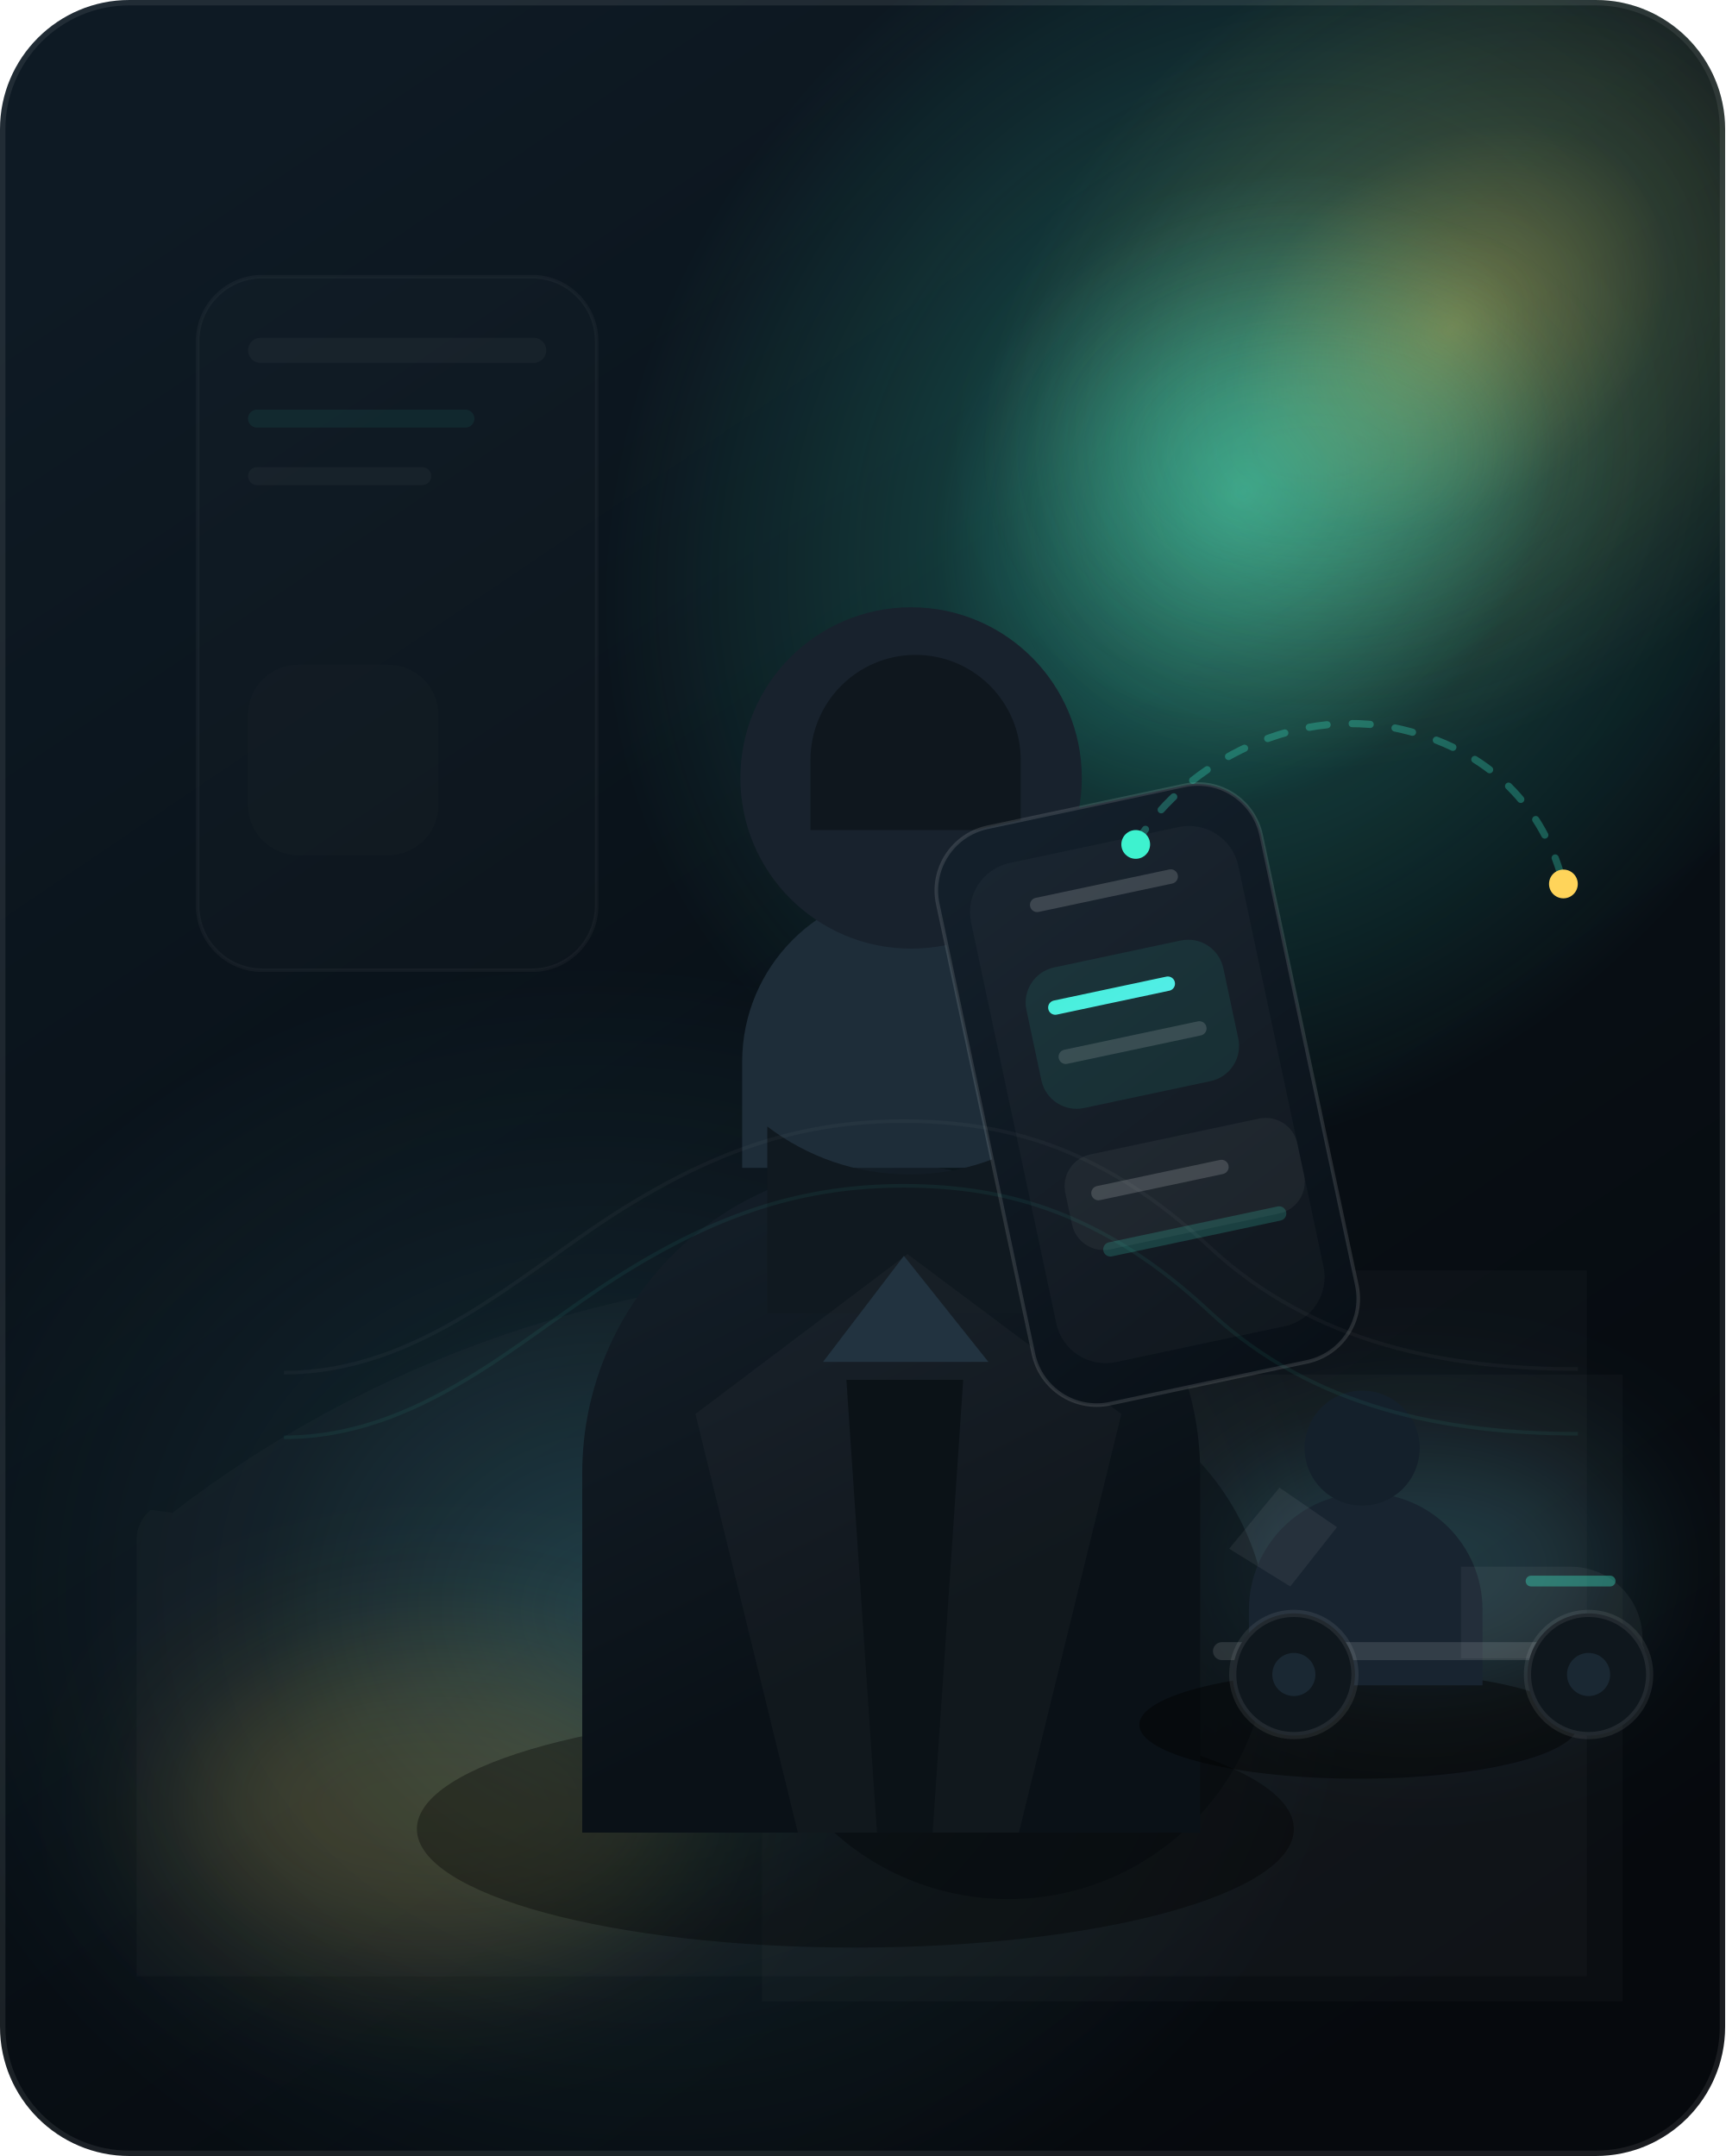
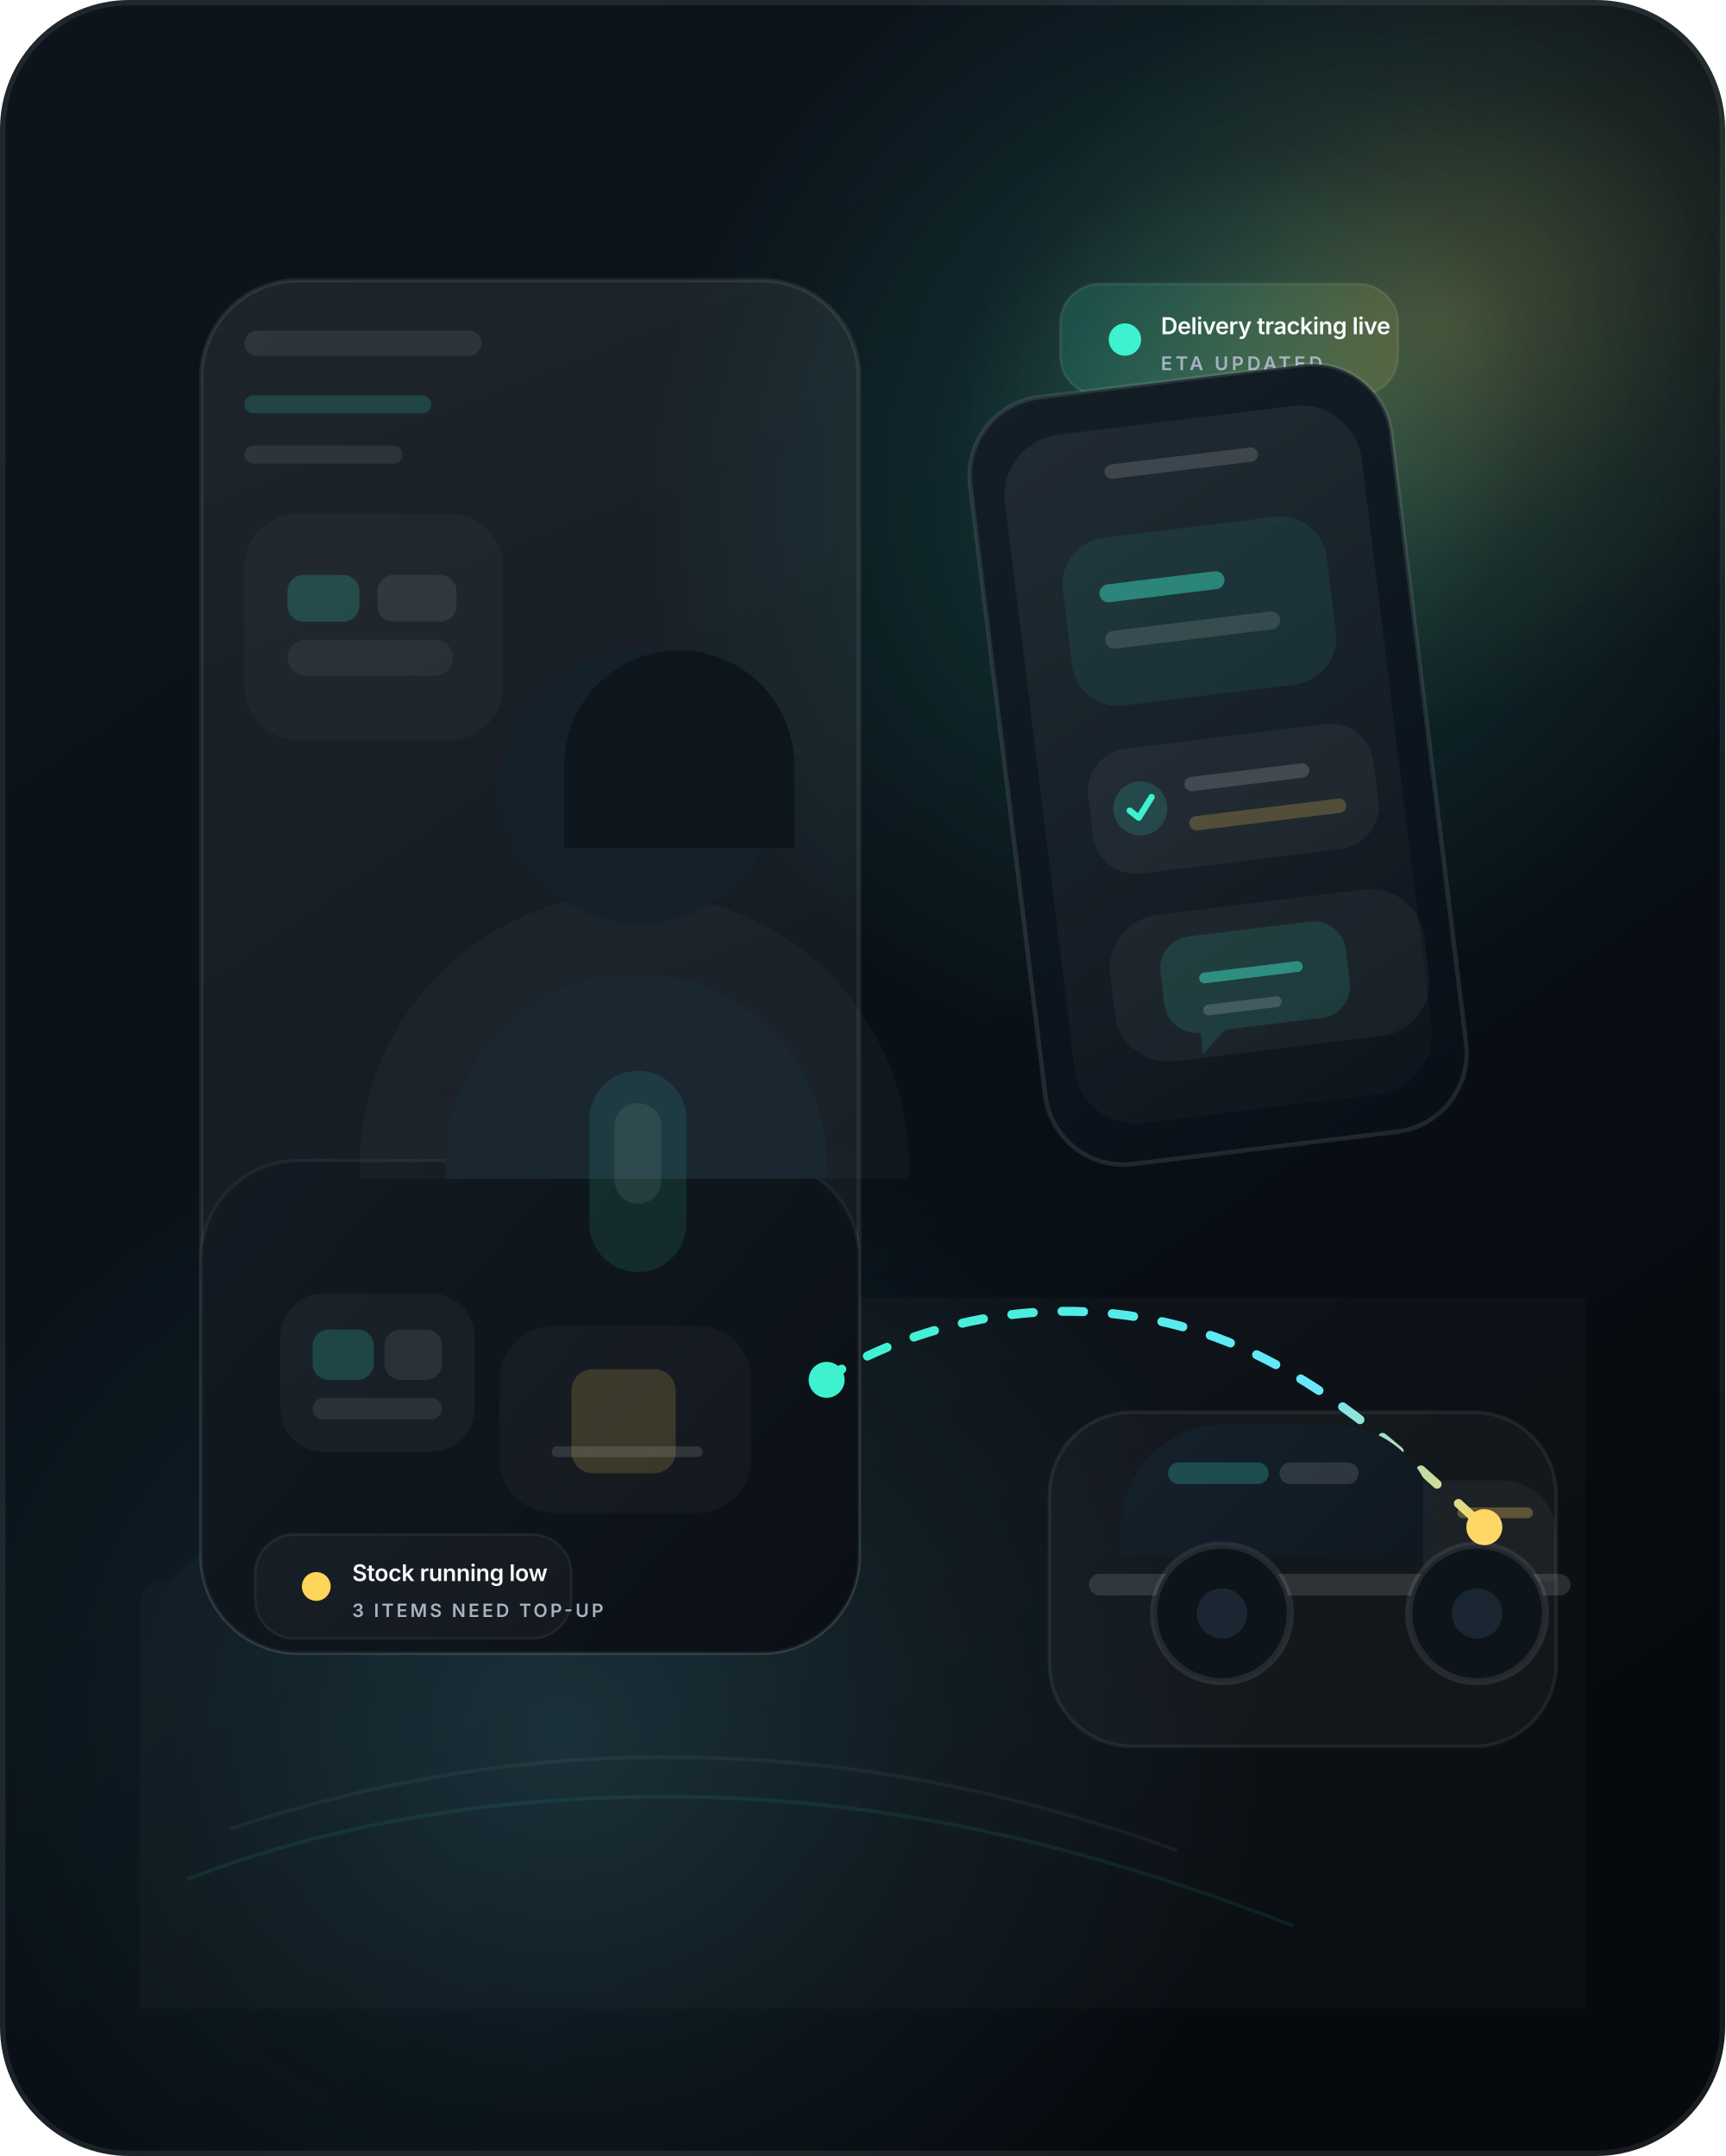
- <svg xmlns="http://www.w3.org/2000/svg" width="960" height="1200" viewBox="0 0 960 1200" fill="none">
+ <svg xmlns="http://www.w3.org/2000/svg" width="960" height="1200" viewBox="0 0 960 1200" fill="none" shape-rendering="geometricPrecision">
  <defs>
-     <linearGradient id="story-bg" x1="126" y1="80" x2="826" y2="1118" gradientUnits="userSpaceOnUse">
-       <stop offset="0" stop-color="#0E1A24" />
-       <stop offset="0.46" stop-color="#091118" />
+     <linearGradient id="story-bg" x1="112" y1="92" x2="822" y2="1114" gradientUnits="userSpaceOnUse">
+       <stop offset="0" stop-color="#0D141C" />
+       <stop offset="0.48" stop-color="#091118" />
      <stop offset="1" stop-color="#06090D" />
    </linearGradient>
-     <radialGradient id="story-mint" cx="0" cy="0" r="1" gradientUnits="userSpaceOnUse" gradientTransform="translate(692 274) rotate(128.619) scale(394.867 334.346)">
-       <stop stop-color="#3EF2CF" stop-opacity="0.56" />
-       <stop offset="0.48" stop-color="#3EF2CF" stop-opacity="0.16" />
+     <radialGradient id="story-mint" cx="0" cy="0" r="1" gradientUnits="userSpaceOnUse" gradientTransform="translate(690 250) rotate(133.186) scale(354.908 318.48)">
+       <stop stop-color="#3EF2CF" stop-opacity="0.28" />
+       <stop offset="0.5" stop-color="#3EF2CF" stop-opacity="0.09" />
      <stop offset="1" stop-color="#3EF2CF" stop-opacity="0" />
    </radialGradient>
-     <radialGradient id="story-gold" cx="0" cy="0" r="1" gradientUnits="userSpaceOnUse" gradientTransform="translate(808 184) rotate(141.794) scale(288.708 214.793)">
-       <stop stop-color="#FFD45A" stop-opacity="0.4" />
-       <stop offset="0.46" stop-color="#FFD45A" stop-opacity="0.12" />
+     <radialGradient id="story-gold" cx="0" cy="0" r="1" gradientUnits="userSpaceOnUse" gradientTransform="translate(798 182) rotate(151.276) scale(274.748 214.001)">
+       <stop stop-color="#FFD45A" stop-opacity="0.22" />
+       <stop offset="0.58" stop-color="#FFD45A" stop-opacity="0.06" />
      <stop offset="1" stop-color="#FFD45A" stop-opacity="0" />
    </radialGradient>
-     <radialGradient id="story-cyan" cx="0" cy="0" r="1" gradientUnits="userSpaceOnUse" gradientTransform="translate(346 900) rotate(101.292) scale(364.282 410.472)">
-       <stop stop-color="#66E8FF" stop-opacity="0.2" />
-       <stop offset="0.5" stop-color="#66E8FF" stop-opacity="0.06" />
+     <radialGradient id="story-cyan" cx="0" cy="0" r="1" gradientUnits="userSpaceOnUse" gradientTransform="translate(312 964) rotate(92.06) scale(362.805 394.067)">
+       <stop stop-color="#66E8FF" stop-opacity="0.14" />
+       <stop offset="0.54" stop-color="#66E8FF" stop-opacity="0.05" />
      <stop offset="1" stop-color="#66E8FF" stop-opacity="0" />
    </radialGradient>
-     <linearGradient id="jacket-fill" x1="355" y1="409" x2="585" y2="872" gradientUnits="userSpaceOnUse">
-       <stop stop-color="#1C2A36" />
-       <stop offset="0.56" stop-color="#121C25" />
-       <stop offset="1" stop-color="#0A1117" />
+     <linearGradient id="glass-panel" x1="118" y1="156" x2="430" y2="952" gradientUnits="userSpaceOnUse">
+       <stop stop-color="#FFFFFF" stop-opacity="0.07" />
+       <stop offset="1" stop-color="#FFFFFF" stop-opacity="0.03" />
    </linearGradient>
-     <linearGradient id="phone-fill" x1="570" y1="472" x2="709" y2="772" gradientUnits="userSpaceOnUse">
-       <stop stop-color="#131F2A" />
-       <stop offset="1" stop-color="#091017" />
+     <linearGradient id="counter-front" x1="120" y1="650" x2="470" y2="954" gradientUnits="userSpaceOnUse">
+       <stop stop-color="#121B23" />
+       <stop offset="1" stop-color="#0A0F14" />
    </linearGradient>
-     <linearGradient id="screen-line" x1="590" y1="516" x2="683" y2="720" gradientUnits="userSpaceOnUse">
+     <linearGradient id="phone-shell" x1="564" y1="212" x2="776" y2="624" gradientUnits="userSpaceOnUse">
+       <stop stop-color="#131E27" />
+       <stop offset="1" stop-color="#081018" />
+     </linearGradient>
+     <linearGradient id="phone-screen" x1="584" y1="236" x2="746" y2="610" gradientUnits="userSpaceOnUse">
+       <stop stop-color="#FFFFFF" stop-opacity="0.06" />
+       <stop offset="1" stop-color="#FFFFFF" stop-opacity="0.02" />
+     </linearGradient>
+     <linearGradient id="route-line" x1="478" y1="720" x2="826" y2="886" gradientUnits="userSpaceOnUse">
      <stop stop-color="#3EF2CF" />
-       <stop offset="0.62" stop-color="#66E8FF" />
+       <stop offset="0.64" stop-color="#66E8FF" />
      <stop offset="1" stop-color="#FFD45A" />
    </linearGradient>
-     <linearGradient id="courier-fill" x1="675" y1="803" x2="838" y2="1008" gradientUnits="userSpaceOnUse">
-       <stop stop-color="#182430" />
-       <stop offset="1" stop-color="#0B1219" />
+     <linearGradient id="truck-shell" x1="598" y1="800" x2="850" y2="1048" gradientUnits="userSpaceOnUse">
+       <stop stop-color="#16222D" />
+       <stop offset="1" stop-color="#0A1016" />
    </linearGradient>
-     <filter id="soft-blur" x="0" y="0" width="960" height="1200" filterUnits="userSpaceOnUse" color-interpolation-filters="sRGB">
-       <feGaussianBlur stdDeviation="38" />
-     </filter>
+     <linearGradient id="accent-chip" x1="612" y1="156" x2="784" y2="216" gradientUnits="userSpaceOnUse">
+       <stop stop-color="#3EF2CF" stop-opacity="0.14" />
+       <stop offset="1" stop-color="#FFD45A" stop-opacity="0.12" />
+     </linearGradient>
  </defs>
  <rect width="960" height="1200" rx="72" fill="url(#story-bg)" />
  <rect width="960" height="1200" rx="72" fill="url(#story-mint)" />
  <rect width="960" height="1200" rx="72" fill="url(#story-gold)" />
  <rect width="960" height="1200" rx="72" fill="url(#story-cyan)" />
-   <g opacity="0.18" filter="url(#soft-blur)">
-     <ellipse cx="730" cy="252" rx="126" ry="78" fill="#3EF2CF" />
-     <ellipse cx="788" cy="872" rx="118" ry="68" fill="#66E8FF" />
-     <ellipse cx="242" cy="1004" rx="148" ry="90" fill="#FFD45A" />
+   <path d="M94 880C186.793 789.373 305.568 734 436.497 722H882V1118H78V895.024C78 889.243 80.505 883.743 84.868 879.96L94 880Z" fill="rgba(255,255,255,0.02)" />
+   <rect x="112" y="156" width="366" height="764" rx="54" fill="url(#glass-panel)" stroke="rgba(255,255,255,0.08)" stroke-width="2.5" />
+   <rect x="136" y="184" width="132" height="14" rx="7" fill="rgba(255,255,255,0.08)" />
+   <rect x="136" y="220" width="104" height="10" rx="5" fill="rgba(62,242,207,0.16)" />
+   <rect x="136" y="248" width="88" height="10" rx="5" fill="rgba(255,255,255,0.08)" />
+   <rect x="136" y="286" width="144" height="126" rx="30" fill="rgba(255,255,255,0.03)" />
+   <rect x="160" y="320" width="40" height="26" rx="9" fill="rgba(62,242,207,0.18)" />
+   <rect x="210" y="320" width="44" height="26" rx="9" fill="rgba(255,255,255,0.08)" />
+   <rect x="160" y="356" width="92" height="20" rx="10" fill="rgba(255,255,255,0.05)" />
+   <rect x="112" y="646" width="366" height="274" rx="54" fill="url(#counter-front)" stroke="rgba(255,255,255,0.05)" stroke-width="2" />
+   <path d="M200 650C200 565.5 268.5 497 353 497C437.5 497 506 565.5 506 650V656H200V650Z" fill="rgba(255,255,255,0.03)" />
+   <circle cx="356" cy="438" r="76" fill="#14202A" />
+   <path d="M314 426C314 390.654 342.654 362 378 362C413.346 362 442 390.654 442 426V472H314V426Z" fill="#0E161D" />
+   <path d="M248 648C248 589.458 295.458 542 354 542C412.542 542 460 589.458 460 648V656H248V648Z" fill="#1A2731" />
+   <rect x="328" y="596" width="54" height="112" rx="27" fill="rgba(62,242,207,0.1)" />
+   <rect x="342" y="614" width="26" height="56" rx="13" fill="rgba(255,255,255,0.08)" />
+   <rect x="156" y="720" width="108" height="88" rx="24" fill="rgba(255,255,255,0.04)" />
+   <rect x="174" y="740" width="34" height="28" rx="9" fill="rgba(62,242,207,0.18)" />
+   <rect x="214" y="740" width="32" height="28" rx="9" fill="rgba(255,255,255,0.08)" />
+   <rect x="174" y="778" width="72" height="12" rx="6" fill="rgba(255,255,255,0.08)" />
+   <rect x="278" y="738" width="140" height="104" rx="30" fill="rgba(255,255,255,0.035)" />
+   <path d="M330 762H364C370.627 762 376 767.373 376 774V808C376 814.627 370.627 820 364 820H330C323.373 820 318 814.627 318 808V774C318 767.373 323.373 762 330 762Z" fill="rgba(255,212,90,0.16)" />
+   <path d="M310 808H388" stroke="rgba(255,255,255,0.12)" stroke-width="6" stroke-linecap="round" />
+   <rect x="590" y="158" width="188" height="62" rx="22" fill="url(#accent-chip)" stroke="rgba(255,255,255,0.08)" stroke-width="1.5" />
+   <circle cx="626" cy="189" r="9" fill="#3EF2CF" />
+   <text x="646" y="186" fill="#F8FAFC" font-family="'Inter',sans-serif" font-size="13" font-weight="600" letter-spacing="-0.2">
+     Delivery tracking live
+   </text>
+   <text x="646" y="206" fill="#A8B3C2" font-family="'Inter',sans-serif" font-size="10.5" font-weight="600" letter-spacing="1.8">
+     ETA UPDATED
+   </text>
+   <g transform="rotate(-7 682 426)">
+     <rect x="560" y="210" width="236" height="430" rx="44" fill="url(#phone-shell)" stroke="rgba(255,255,255,0.1)" stroke-width="2.5" />
+     <rect x="578" y="232" width="200" height="386" rx="34" fill="url(#phone-screen)" />
+     <rect x="635" y="252" width="86" height="8" rx="4" fill="rgba(255,255,255,0.14)" />
+     <rect x="604" y="292" width="148" height="94" rx="26" fill="rgba(62,242,207,0.08)" />
+     <rect x="624" y="318" width="70" height="10" rx="5" fill="rgba(62,242,207,0.42)" />
+     <rect x="624" y="344" width="98" height="10" rx="5" fill="rgba(255,255,255,0.12)" />
+     <rect x="604" y="410" width="160" height="70" rx="24" fill="rgba(255,255,255,0.05)" />
+     <circle cx="632" cy="444" r="15" fill="rgba(62,242,207,0.16)" />
+     <path d="M626 444.5L630.5 449L639 438.5" stroke="#3EF2CF" stroke-width="3.5" stroke-linecap="round" stroke-linejoin="round" />
+     <rect x="658" y="430" width="70" height="8" rx="4" fill="rgba(255,255,255,0.15)" />
+     <rect x="658" y="452" width="88" height="8" rx="4" fill="rgba(255,212,90,0.22)" />
+     <rect x="604" y="504" width="176" height="82" rx="30" fill="rgba(255,255,255,0.045)" />
+     <path d="M632 536C632 526.059 640.059 518 650 518H718C727.941 518 736 526.059 736 536V554C736 563.941 727.941 572 718 572H664L650 584V572C640.059 572 632 563.941 632 554V536Z" fill="rgba(62,242,207,0.12)" />
+     <path d="M656 542H708" stroke="rgba(62,242,207,0.45)" stroke-width="6" stroke-linecap="round" />
+     <path d="M656 560H694" stroke="rgba(255,255,255,0.16)" stroke-width="6" stroke-linecap="round" />
  </g>
-   <path d="M96 842C205.719 757.224 346.062 707 498.138 707H883V1100H76V857.021C76 850.564 78.892 844.446 83.868 840.394L96 842Z" fill="rgba(255,255,255,0.02)" />
-   <g opacity="0.45">
-     <rect x="110" y="154" width="222" height="386" rx="36" fill="rgba(255,255,255,0.025)" stroke="rgba(255,255,255,0.08)" stroke-width="2" />
-     <rect x="138" y="188" width="166" height="14" rx="7" fill="rgba(255,255,255,0.08)" />
-     <rect x="138" y="228" width="126" height="10" rx="5" fill="rgba(62,242,207,0.16)" />
-     <rect x="138" y="260" width="102" height="10" rx="5" fill="rgba(255,255,255,0.08)" />
-     <rect x="138" y="370" width="106" height="106" rx="28" fill="rgba(255,255,255,0.035)" />
-   </g>
-   <path d="M424 880C424 816.487 475.487 765 539 765H903V1114H424V880Z" fill="rgba(255,255,255,0.02)" />
-   <path d="M561 1057C641.082 1057 706 992.082 706 912C706 831.918 641.082 767 561 767C480.918 767 416 831.918 416 912C416 992.082 480.918 1057 561 1057Z" fill="rgba(8,16,22,0.54)" />
-   <g>
-     <ellipse cx="476" cy="1018" rx="244" ry="66" fill="rgba(0,0,0,0.34)" />
-     <path d="M324 820C324 725.044 400.985 648 495.938 648C590.891 648 667.876 725.044 667.876 820V1020H324V820Z" fill="url(#jacket-fill)" />
-     <path d="M413 591C413 538.063 455.943 495 508.75 495C561.557 495 604.5 538.063 604.5 591V650H413V591Z" fill="#1E2D39" />
-     <circle cx="507" cy="433" r="95" fill="#18222D" />
-     <path d="M451 423C451 390.758 477.147 364.5 509.5 364.5C541.853 364.5 568 390.758 568 423V462H451V423Z" fill="#0F171E" />
-     <path d="M427 627C448.945 643.754 476.338 653.667 506 653.667C535.663 653.667 563.056 643.754 585 627V731H427V627Z" fill="#101920" />
-     <path d="M387 787L505 698L624 787L567 1020H444L387 787Z" fill="rgba(255,255,255,0.03)" />
-     <path d="M503 699L550 758H458L503 699Z" fill="#223340" />
-     <path d="M471 768H536L519 1020H488L471 768Z" fill="#0B1217" />
-   </g>
-   <g transform="rotate(-12 626 618)">
-     <rect x="548" y="448" width="184" height="328" rx="36" fill="url(#phone-fill)" stroke="rgba(255,255,255,0.12)" stroke-width="2" />
-     <rect x="564" y="470" width="152" height="284" rx="28" fill="rgba(255,255,255,0.03)" />
-     <rect x="598" y="492" width="84" height="8" rx="4" fill="rgba(255,255,255,0.16)" />
-     <rect x="584" y="532" width="112" height="80" rx="20" fill="rgba(62,242,207,0.09)" />
-     <path d="M600 554H664" stroke="url(#screen-line)" stroke-width="8" stroke-linecap="round" />
-     <path d="M600 582H676" stroke="rgba(255,255,255,0.14)" stroke-width="8" stroke-linecap="round" />
-     <rect x="584" y="638" width="132" height="54" rx="18" fill="rgba(255,255,255,0.05)" />
-     <rect x="598" y="656" width="78" height="8" rx="4" fill="rgba(255,255,255,0.16)" />
-     <rect x="598" y="688" width="104" height="8" rx="4" fill="rgba(62,242,207,0.18)" />
-   </g>
-   <path d="M632 470C655 430 716 391 780 406C835 419 861 456 870 492" stroke="rgba(62,242,207,0.28)" stroke-width="4" stroke-linecap="round" stroke-dasharray="10 14" />
-   <circle cx="632" cy="470" r="8" fill="#3EF2CF" />
-   <circle cx="870" cy="492" r="8" fill="#FFD45A" />
-   <g transform="translate(646 786)">
-     <ellipse cx="110" cy="174" rx="122" ry="30" fill="rgba(0,0,0,0.42)" />
-     <path d="M49 110C49 74.102 78.102 45 114 45C149.899 45 179 74.102 179 110V152H49V110Z" fill="url(#courier-fill)" />
-     <circle cx="112" cy="20" r="32" fill="#14202B" />
-     <path d="M66 42L98 64L72 97L38 76L66 42Z" fill="rgba(255,255,255,0.06)" />
-     <path d="M167 86H228C250.091 86 268 103.909 268 126V137H167V86Z" fill="rgba(255,255,255,0.05)" />
-     <path d="M34 133H264" stroke="rgba(255,255,255,0.12)" stroke-width="10" stroke-linecap="round" />
-     <circle cx="74" cy="146" r="34" fill="#0F171D" stroke="rgba(255,255,255,0.08)" stroke-width="4" />
-     <circle cx="74" cy="146" r="12" fill="#1A2833" />
-     <circle cx="238" cy="146" r="34" fill="#0F171D" stroke="rgba(255,255,255,0.08)" stroke-width="4" />
-     <circle cx="238" cy="146" r="12" fill="#1A2833" />
-     <path d="M206 94L250 94" stroke="rgba(62,242,207,0.36)" stroke-width="6" stroke-linecap="round" />
-   </g>
-   <g opacity="0.52">
-     <path d="M158 764C233.5 764 289.5 709 343 675C400.643 638.365 448.562 624 503 624C561.989 624 615.561 640.431 673 694C731.089 748.175 805.445 762 878 762" stroke="rgba(255,255,255,0.06)" stroke-width="2" />
-     <path d="M158 800C233.5 800 289.5 745 343 711C400.643 674.365 448.562 660 503 660C561.989 660 615.561 676.431 673 730C731.089 784.175 805.445 798 878 798" stroke="rgba(62,242,207,0.12)" stroke-width="2" />
-   </g>
+   <path d="M458 768C533 722.5 621 719.5 689.5 749.5C743 772.923 785.5 813 826 850" stroke="url(#route-line)" stroke-width="5" stroke-linecap="round" stroke-dasharray="12 16" />
+   <circle cx="460" cy="768" r="10" fill="#3EF2CF" />
+   <circle cx="826" cy="850" r="10" fill="#FFD45A" />
+   <rect x="584" y="786" width="282" height="186" rx="46" fill="rgba(255,255,255,0.03)" stroke="rgba(255,255,255,0.07)" stroke-width="2" />
+   <path d="M624 850C624 818.52 649.52 793 681 793H742C773.48 793 799 818.52 799 850V866H624V850Z" fill="url(#truck-shell)" />
+   <path d="M792 824H836C852.569 824 866 837.431 866 854V880H792V824Z" fill="rgba(255,255,255,0.045)" />
+   <path d="M612 882H868" stroke="rgba(255,255,255,0.12)" stroke-width="12" stroke-linecap="round" />
+   <circle cx="680" cy="898" r="38" fill="#0D141A" stroke="rgba(255,255,255,0.09)" stroke-width="4" />
+   <circle cx="680" cy="898" r="14" fill="#1A2732" />
+   <circle cx="822" cy="898" r="38" fill="#0D141A" stroke="rgba(255,255,255,0.09)" stroke-width="4" />
+   <circle cx="822" cy="898" r="14" fill="#1A2732" />
+   <rect x="650" y="814" width="56" height="12" rx="6" fill="rgba(62,242,207,0.22)" />
+   <rect x="712" y="814" width="44" height="12" rx="6" fill="rgba(255,255,255,0.12)" />
+   <path d="M814 842H850" stroke="rgba(255,212,90,0.28)" stroke-width="6" stroke-linecap="round" />
+   <rect x="142" y="854" width="176" height="58" rx="22" fill="rgba(255,255,255,0.035)" stroke="rgba(255,255,255,0.06)" stroke-width="1.5" />
+   <circle cx="176" cy="883" r="8" fill="#FFD45A" />
+   <text x="196" y="880" fill="#F8FAFC" font-family="'Inter',sans-serif" font-size="12.8" font-weight="600" letter-spacing="-0.15">
+     Stock running low
+   </text>
+   <text x="196" y="900" fill="#A8B3C2" font-family="'Inter',sans-serif" font-size="10.2" font-weight="600" letter-spacing="1.5">
+     3 ITEMS NEED TOP-UP
+   </text>
+   <path d="M128 1018C206 992 286.5 978 369.5 978C454.5 978 546 990.5 655 1030" stroke="rgba(255,255,255,0.05)" stroke-width="2" />
+   <path d="M104 1046C182 1016 271 1000 370 1000C477 1000 586 1020 720 1072" stroke="rgba(62,242,207,0.08)" stroke-width="2" />
  <rect x="1.5" y="1.5" width="957" height="1197" rx="70.5" stroke="rgba(255,255,255,0.08)" stroke-width="3" />
</svg>
